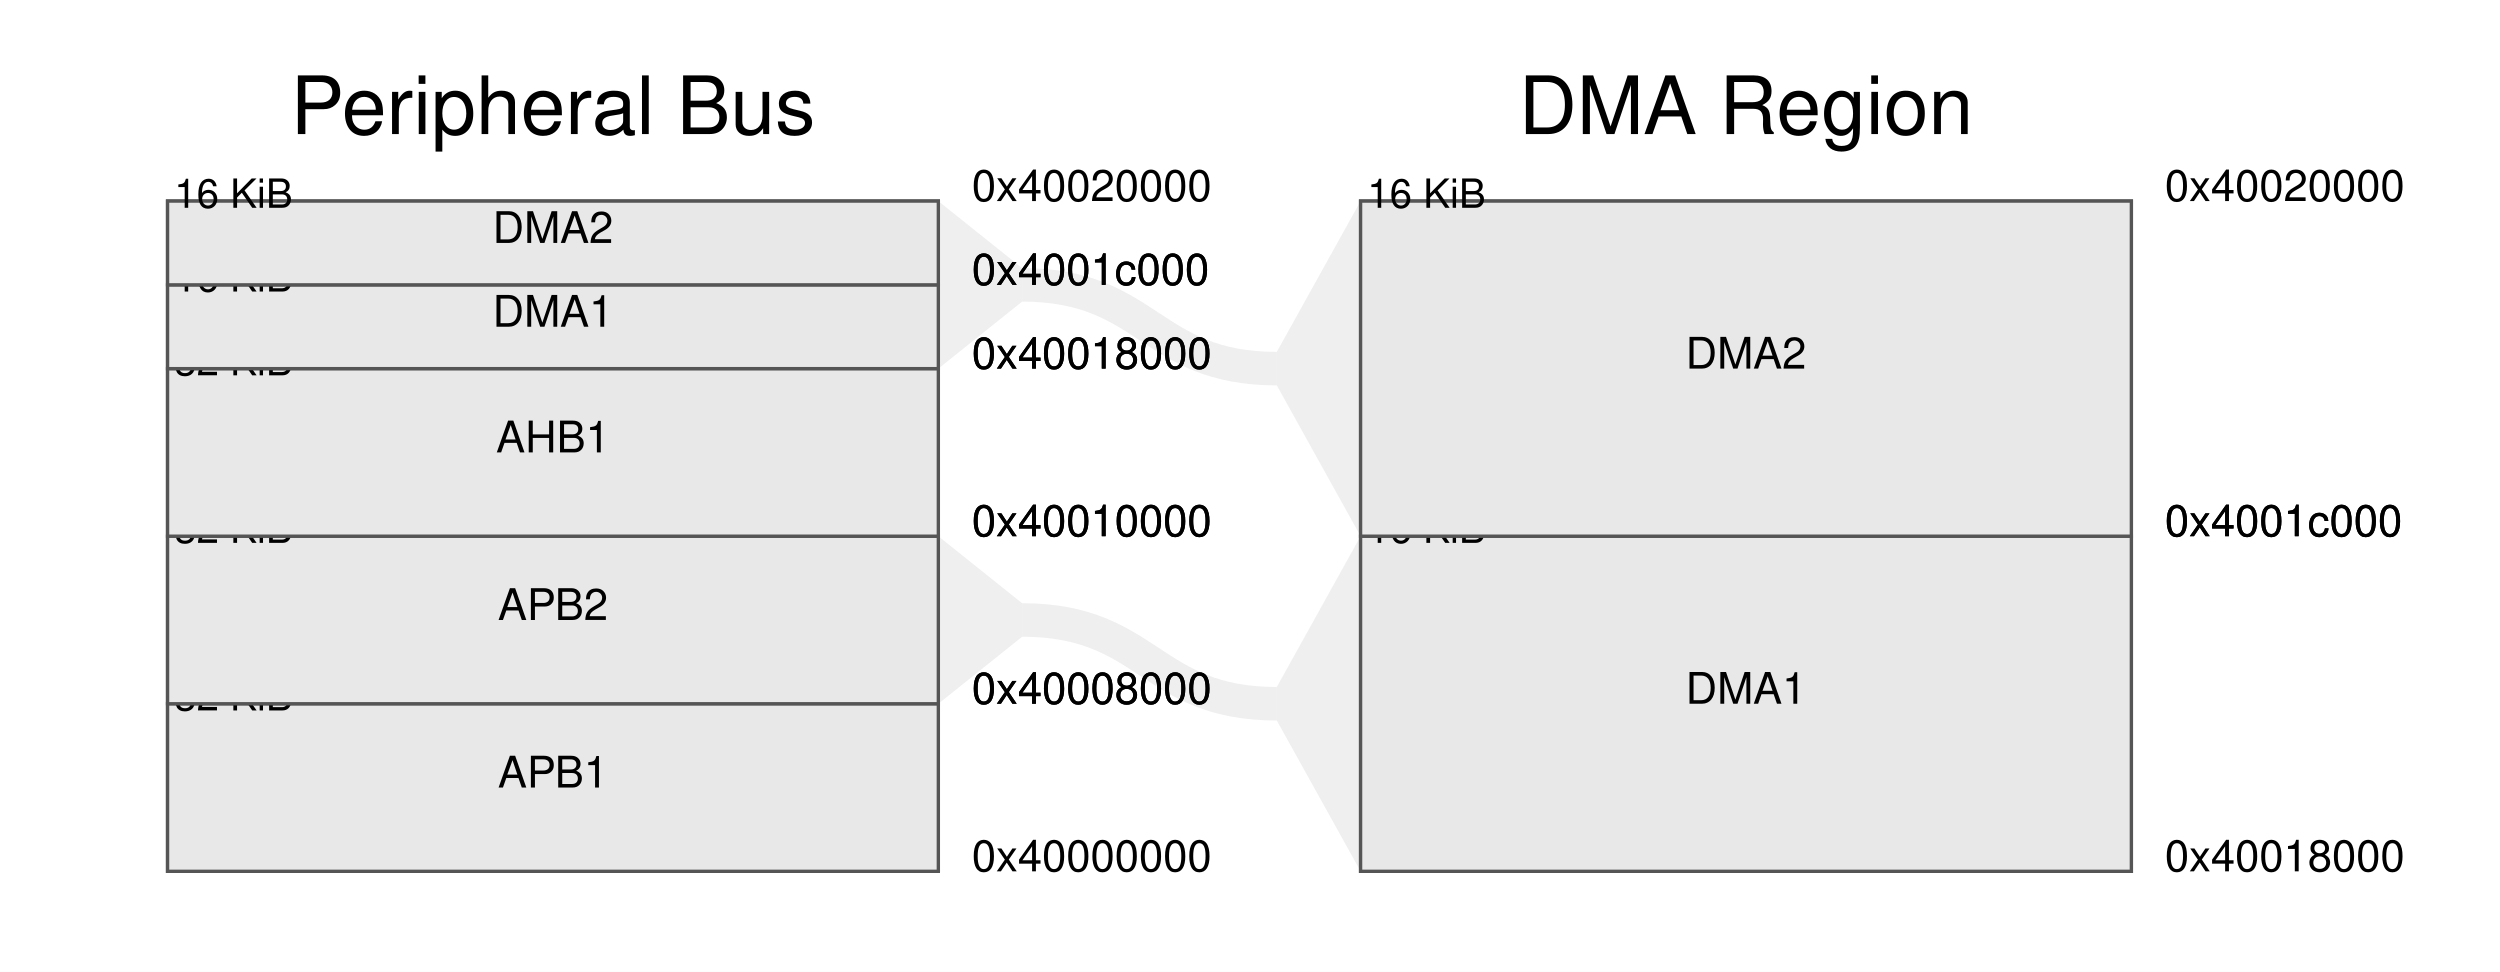
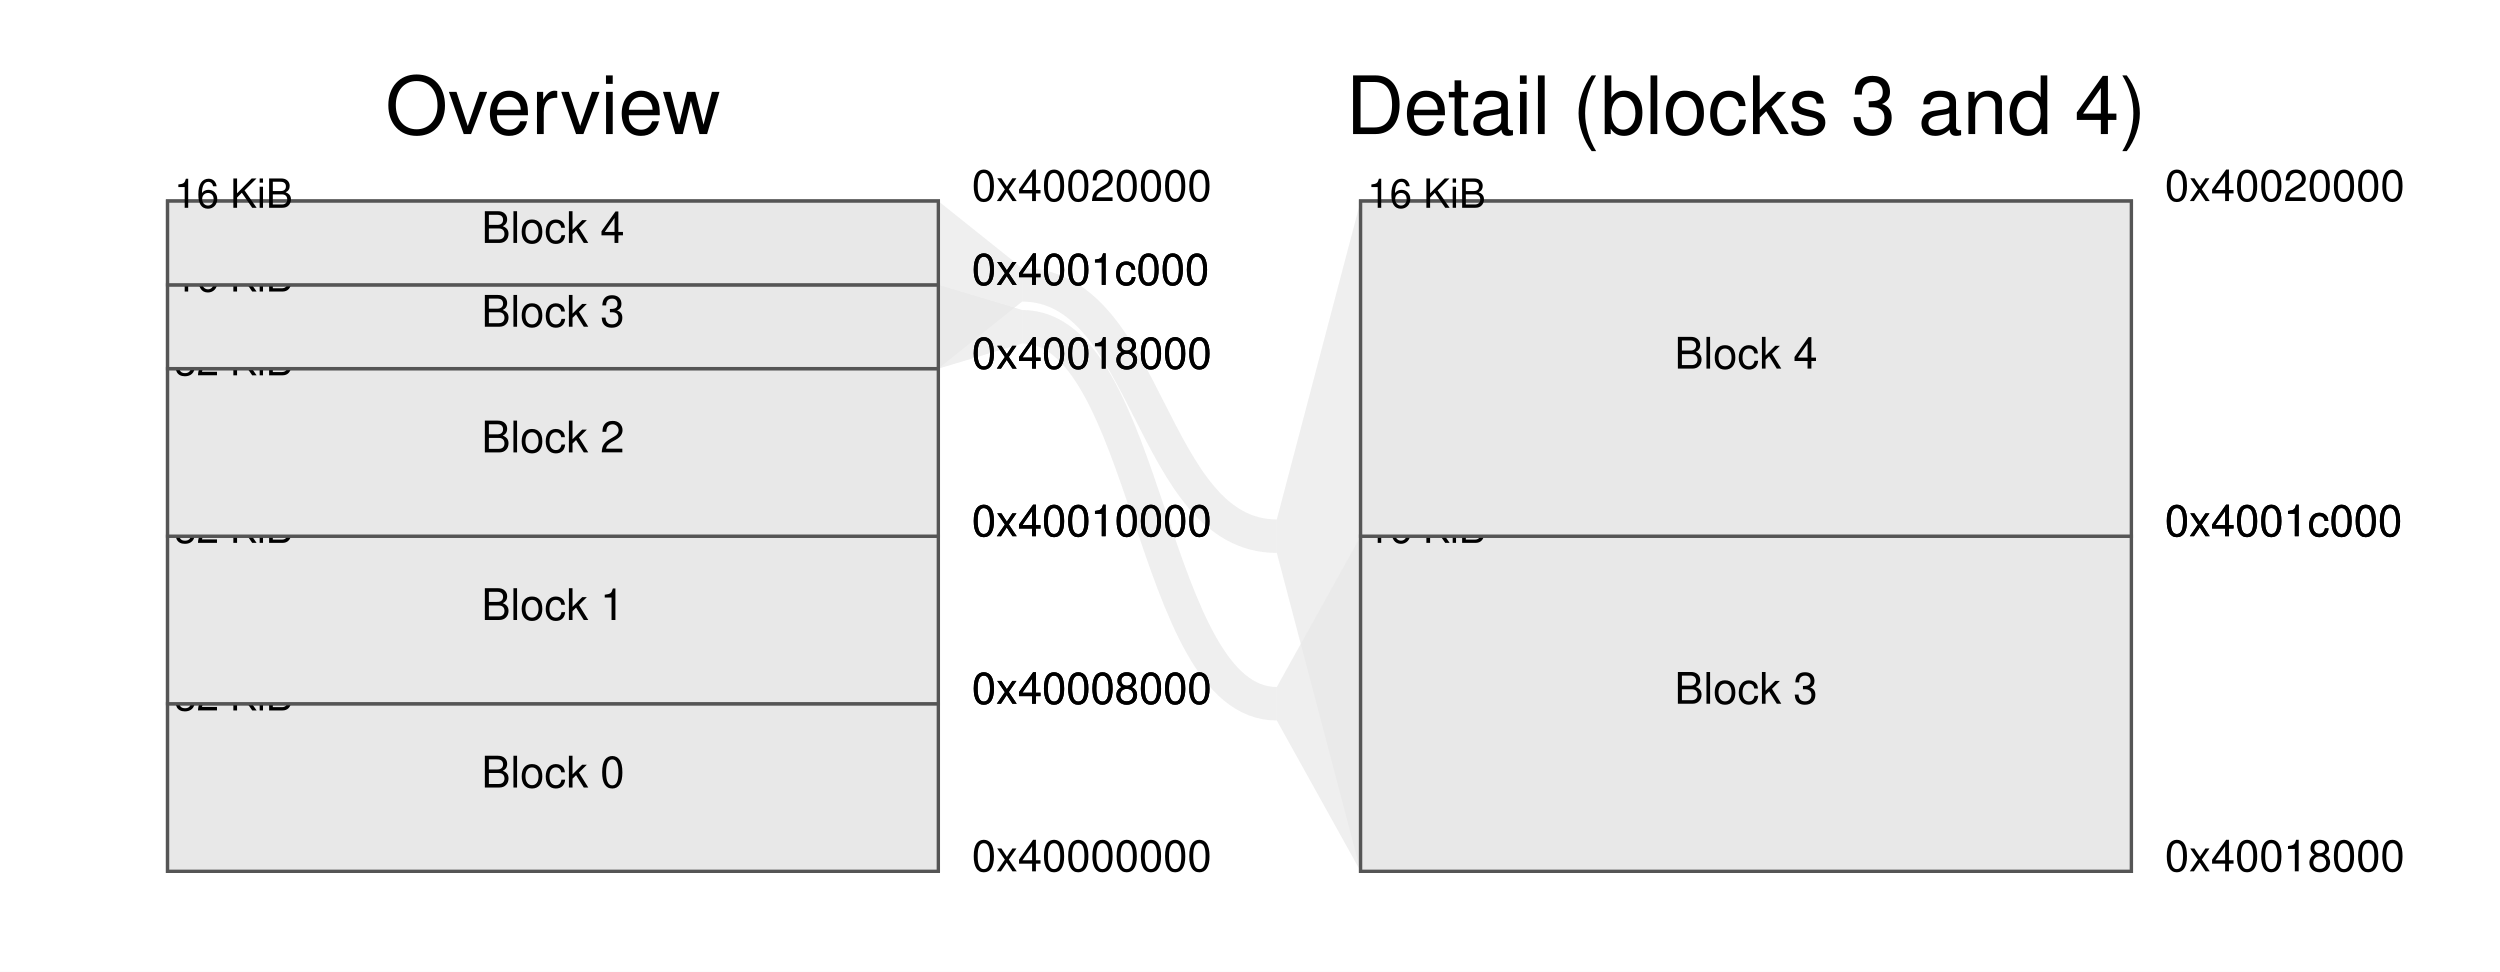
<svg xmlns="http://www.w3.org/2000/svg" width="746" height="290" viewBox="0 0 746 290">
  <rect x="0" y="0" width="746" height="290" fill="#ffffff" />
  <g>
    <g>
      <path d="M 280.0,110.0 L 305.0,90.0 L 305.0,80.0 L 280.0,60.0 Z" fill="#e8e8e8" stroke="none" opacity="0.7" />
-       <path d="M 381.0,115.0 L 406.0,160.0 L 406.0,60.0 L 381.0,105.0 Z" fill="#e8e8e8" stroke="none" opacity="0.7" />
-       <path d="M 305.0,85.0 C 343.0,85.0 343.0,110.0 381.0,110.0" fill="none" stroke="#e8e8e8" stroke-width="10" stroke-linecap="butt" opacity="0.7" />
+       <path d="M 381.0,165.0 L 406.0,260.0 L 406.0,60.0 L 381.0,155.0 Z" fill="#e8e8e8" stroke="none" opacity="0.7" />
+       <path d="M 305.0,85.0 C 343.0,85.0 343.0,160.0 381.0,160.0" fill="none" stroke="#e8e8e8" stroke-width="10" stroke-linecap="butt" opacity="0.7" />
    </g>
    <g>
-       <path d="M 280.0,210.0 L 305.0,190.0 L 305.0,180.0 L 280.0,160.0 Z" fill="#e8e8e8" stroke="none" opacity="0.7" />
+       <path d="M 280.0,110.0 L 305.0,102.5 L 305.0,92.5 L 280.0,85.0 Z" fill="#e8e8e8" stroke="none" opacity="0.7" />
      <path d="M 381.0,215.0 L 406.0,260.0 L 406.0,160.0 L 381.0,205.0 Z" fill="#e8e8e8" stroke="none" opacity="0.7" />
-       <path d="M 305.0,185.0 C 343.0,185.0 343.0,210.0 381.0,210.0" fill="none" stroke="#e8e8e8" stroke-width="10" stroke-linecap="butt" opacity="0.7" />
+       <path d="M 305.0,97.5 C 343.0,97.5 343.0,210.0 381.0,210.0" fill="none" stroke="#e8e8e8" stroke-width="10" stroke-linecap="butt" opacity="0.7" />
    </g>
  </g>
  <g>
-     <text x="115.0" y="-20" stroke="none" fill="#000000" stroke-width="0" font-size="24px" font-weight="normal" font-family="Helvetica" text-anchor="middle" alignment-baseline="middle" transform="translate(50.0,60.0)">Peripheral Bus</text>
+     <text x="115.0" y="-20" stroke="none" fill="#000000" stroke-width="0" font-size="24px" font-weight="normal" font-family="Helvetica" text-anchor="middle" alignment-baseline="middle" transform="translate(50.0,60.0)">Overview</text>
    <g transform="translate(50.0,60.0)">
      <rect x="0" y="0" width="230.0" height="200.0" fill="#ffffff" stroke="#555555" stroke-width="1" />
      <rect x="0" y="150.0" width="230.0" height="50.0" fill="#e8e8e8" stroke="#555555" stroke-width="1" />
-       <text x="115.0" y="175.0" stroke="none" fill="#000000" stroke-width="0" font-size="13" font-weight="normal" font-family="Helvetica" text-anchor="middle" alignment-baseline="middle">APB1</text>
+       <text x="115.0" y="175.0" stroke="none" fill="#000000" stroke-width="0" font-size="13" font-weight="normal" font-family="Helvetica" text-anchor="middle" alignment-baseline="middle">Block 0</text>
      <text x="240.0" y="200.0" stroke="none" fill="#000000" stroke-width="0" font-size="13" font-weight="normal" font-family="Helvetica" text-anchor="start" alignment-baseline="middle">0x40000000</text>
      <text x="240.0" y="150.0" stroke="none" fill="#000000" stroke-width="0" font-size="13" font-weight="normal" font-family="Helvetica" text-anchor="start" alignment-baseline="middle">0x40008000</text>
      <text x="2" y="152.0" stroke="none" fill="#000000" stroke-width="0" font-size="12px" font-weight="normal" font-family="Helvetica" text-anchor="start" alignment-baseline="hanging">32 KiB</text>
      <rect x="0" y="100.0" width="230.0" height="50.0" fill="#e8e8e8" stroke="#555555" stroke-width="1" />
-       <text x="115.0" y="125.0" stroke="none" fill="#000000" stroke-width="0" font-size="13" font-weight="normal" font-family="Helvetica" text-anchor="middle" alignment-baseline="middle">APB2</text>
+       <text x="115.0" y="125.0" stroke="none" fill="#000000" stroke-width="0" font-size="13" font-weight="normal" font-family="Helvetica" text-anchor="middle" alignment-baseline="middle">Block 1</text>
      <text x="240.0" y="150.0" stroke="none" fill="#000000" stroke-width="0" font-size="13" font-weight="normal" font-family="Helvetica" text-anchor="start" alignment-baseline="middle">0x40008000</text>
      <text x="240.0" y="100.0" stroke="none" fill="#000000" stroke-width="0" font-size="13" font-weight="normal" font-family="Helvetica" text-anchor="start" alignment-baseline="middle">0x40010000</text>
      <text x="2" y="102.0" stroke="none" fill="#000000" stroke-width="0" font-size="12px" font-weight="normal" font-family="Helvetica" text-anchor="start" alignment-baseline="hanging">32 KiB</text>
      <rect x="0" y="50.0" width="230.0" height="50.0" fill="#e8e8e8" stroke="#555555" stroke-width="1" />
-       <text x="115.0" y="75.0" stroke="none" fill="#000000" stroke-width="0" font-size="13" font-weight="normal" font-family="Helvetica" text-anchor="middle" alignment-baseline="middle">AHB1</text>
+       <text x="115.0" y="75.0" stroke="none" fill="#000000" stroke-width="0" font-size="13" font-weight="normal" font-family="Helvetica" text-anchor="middle" alignment-baseline="middle">Block 2</text>
      <text x="240.0" y="100.0" stroke="none" fill="#000000" stroke-width="0" font-size="13" font-weight="normal" font-family="Helvetica" text-anchor="start" alignment-baseline="middle">0x40010000</text>
      <text x="240.0" y="50.0" stroke="none" fill="#000000" stroke-width="0" font-size="13" font-weight="normal" font-family="Helvetica" text-anchor="start" alignment-baseline="middle">0x40018000</text>
      <text x="2" y="52.0" stroke="none" fill="#000000" stroke-width="0" font-size="12px" font-weight="normal" font-family="Helvetica" text-anchor="start" alignment-baseline="hanging">32 KiB</text>
      <rect x="0" y="25.0" width="230.0" height="25.0" fill="#e8e8e8" stroke="#555555" stroke-width="1" />
-       <text x="115.0" y="37.5" stroke="none" fill="#000000" stroke-width="0" font-size="13" font-weight="normal" font-family="Helvetica" text-anchor="middle" alignment-baseline="middle">DMA1</text>
+       <text x="115.0" y="37.5" stroke="none" fill="#000000" stroke-width="0" font-size="13" font-weight="normal" font-family="Helvetica" text-anchor="middle" alignment-baseline="middle">Block 3</text>
      <text x="240.0" y="50.0" stroke="none" fill="#000000" stroke-width="0" font-size="13" font-weight="normal" font-family="Helvetica" text-anchor="start" alignment-baseline="middle">0x40018000</text>
      <text x="240.0" y="25.0" stroke="none" fill="#000000" stroke-width="0" font-size="13" font-weight="normal" font-family="Helvetica" text-anchor="start" alignment-baseline="middle">0x4001c000</text>
      <text x="2" y="27.0" stroke="none" fill="#000000" stroke-width="0" font-size="12px" font-weight="normal" font-family="Helvetica" text-anchor="start" alignment-baseline="hanging">16 KiB</text>
      <rect x="0" y="0.0" width="230.0" height="25.0" fill="#e8e8e8" stroke="#555555" stroke-width="1" />
-       <text x="115.0" y="12.5" stroke="none" fill="#000000" stroke-width="0" font-size="13" font-weight="normal" font-family="Helvetica" text-anchor="middle" alignment-baseline="middle">DMA2</text>
+       <text x="115.0" y="12.5" stroke="none" fill="#000000" stroke-width="0" font-size="13" font-weight="normal" font-family="Helvetica" text-anchor="middle" alignment-baseline="middle">Block 4</text>
      <text x="240.0" y="25.0" stroke="none" fill="#000000" stroke-width="0" font-size="13" font-weight="normal" font-family="Helvetica" text-anchor="start" alignment-baseline="middle">0x4001c000</text>
      <text x="240.0" y="0.0" stroke="none" fill="#000000" stroke-width="0" font-size="13" font-weight="normal" font-family="Helvetica" text-anchor="start" alignment-baseline="middle">0x40020000</text>
      <text x="2" y="2.0" stroke="none" fill="#000000" stroke-width="0" font-size="12px" font-weight="normal" font-family="Helvetica" text-anchor="start" alignment-baseline="hanging">16 KiB</text>
    </g>
  </g>
  <g>
-     <text x="115.0" y="-20" stroke="none" fill="#000000" stroke-width="0" font-size="24px" font-weight="normal" font-family="Helvetica" text-anchor="middle" alignment-baseline="middle" transform="translate(406.0,60.0)">DMA Region</text>
+     <text x="115.0" y="-20" stroke="none" fill="#000000" stroke-width="0" font-size="24px" font-weight="normal" font-family="Helvetica" text-anchor="middle" alignment-baseline="middle" transform="translate(406.0,60.0)">Detail (blocks 3 and 4)</text>
    <g transform="translate(406.0,60.0)">
      <rect x="0" y="0" width="230.0" height="200.0" fill="#ffffff" stroke="#555555" stroke-width="1" />
      <rect x="0" y="100.0" width="230.0" height="100.0" fill="#e8e8e8" stroke="#555555" stroke-width="1" />
-       <text x="115.0" y="150.0" stroke="none" fill="#000000" stroke-width="0" font-size="13" font-weight="normal" font-family="Helvetica" text-anchor="middle" alignment-baseline="middle">DMA1</text>
+       <text x="115.0" y="150.0" stroke="none" fill="#000000" stroke-width="0" font-size="13" font-weight="normal" font-family="Helvetica" text-anchor="middle" alignment-baseline="middle">Block 3</text>
      <text x="240.0" y="200.0" stroke="none" fill="#000000" stroke-width="0" font-size="13" font-weight="normal" font-family="Helvetica" text-anchor="start" alignment-baseline="middle">0x40018000</text>
      <text x="240.0" y="100.0" stroke="none" fill="#000000" stroke-width="0" font-size="13" font-weight="normal" font-family="Helvetica" text-anchor="start" alignment-baseline="middle">0x4001c000</text>
      <text x="2" y="102.0" stroke="none" fill="#000000" stroke-width="0" font-size="12px" font-weight="normal" font-family="Helvetica" text-anchor="start" alignment-baseline="hanging">16 KiB</text>
      <rect x="0" y="0.0" width="230.0" height="100.0" fill="#e8e8e8" stroke="#555555" stroke-width="1" />
-       <text x="115.0" y="50.0" stroke="none" fill="#000000" stroke-width="0" font-size="13" font-weight="normal" font-family="Helvetica" text-anchor="middle" alignment-baseline="middle">DMA2</text>
+       <text x="115.0" y="50.0" stroke="none" fill="#000000" stroke-width="0" font-size="13" font-weight="normal" font-family="Helvetica" text-anchor="middle" alignment-baseline="middle">Block 4</text>
      <text x="240.0" y="100.0" stroke="none" fill="#000000" stroke-width="0" font-size="13" font-weight="normal" font-family="Helvetica" text-anchor="start" alignment-baseline="middle">0x4001c000</text>
      <text x="240.0" y="0.0" stroke="none" fill="#000000" stroke-width="0" font-size="13" font-weight="normal" font-family="Helvetica" text-anchor="start" alignment-baseline="middle">0x40020000</text>
      <text x="2" y="2.0" stroke="none" fill="#000000" stroke-width="0" font-size="12px" font-weight="normal" font-family="Helvetica" text-anchor="start" alignment-baseline="hanging">16 KiB</text>
    </g>
  </g>
  <g>
    <g transform="translate(50.0,60.0)" />
    <g transform="translate(406.0,60.0)" />
  </g>
  <g>
    <g transform="translate(50.0,60.0)">
      <g />
      <g />
      <g />
      <g />
      <g />
    </g>
    <g transform="translate(406.0,60.0)">
      <g />
      <g />
    </g>
  </g>
</svg>
